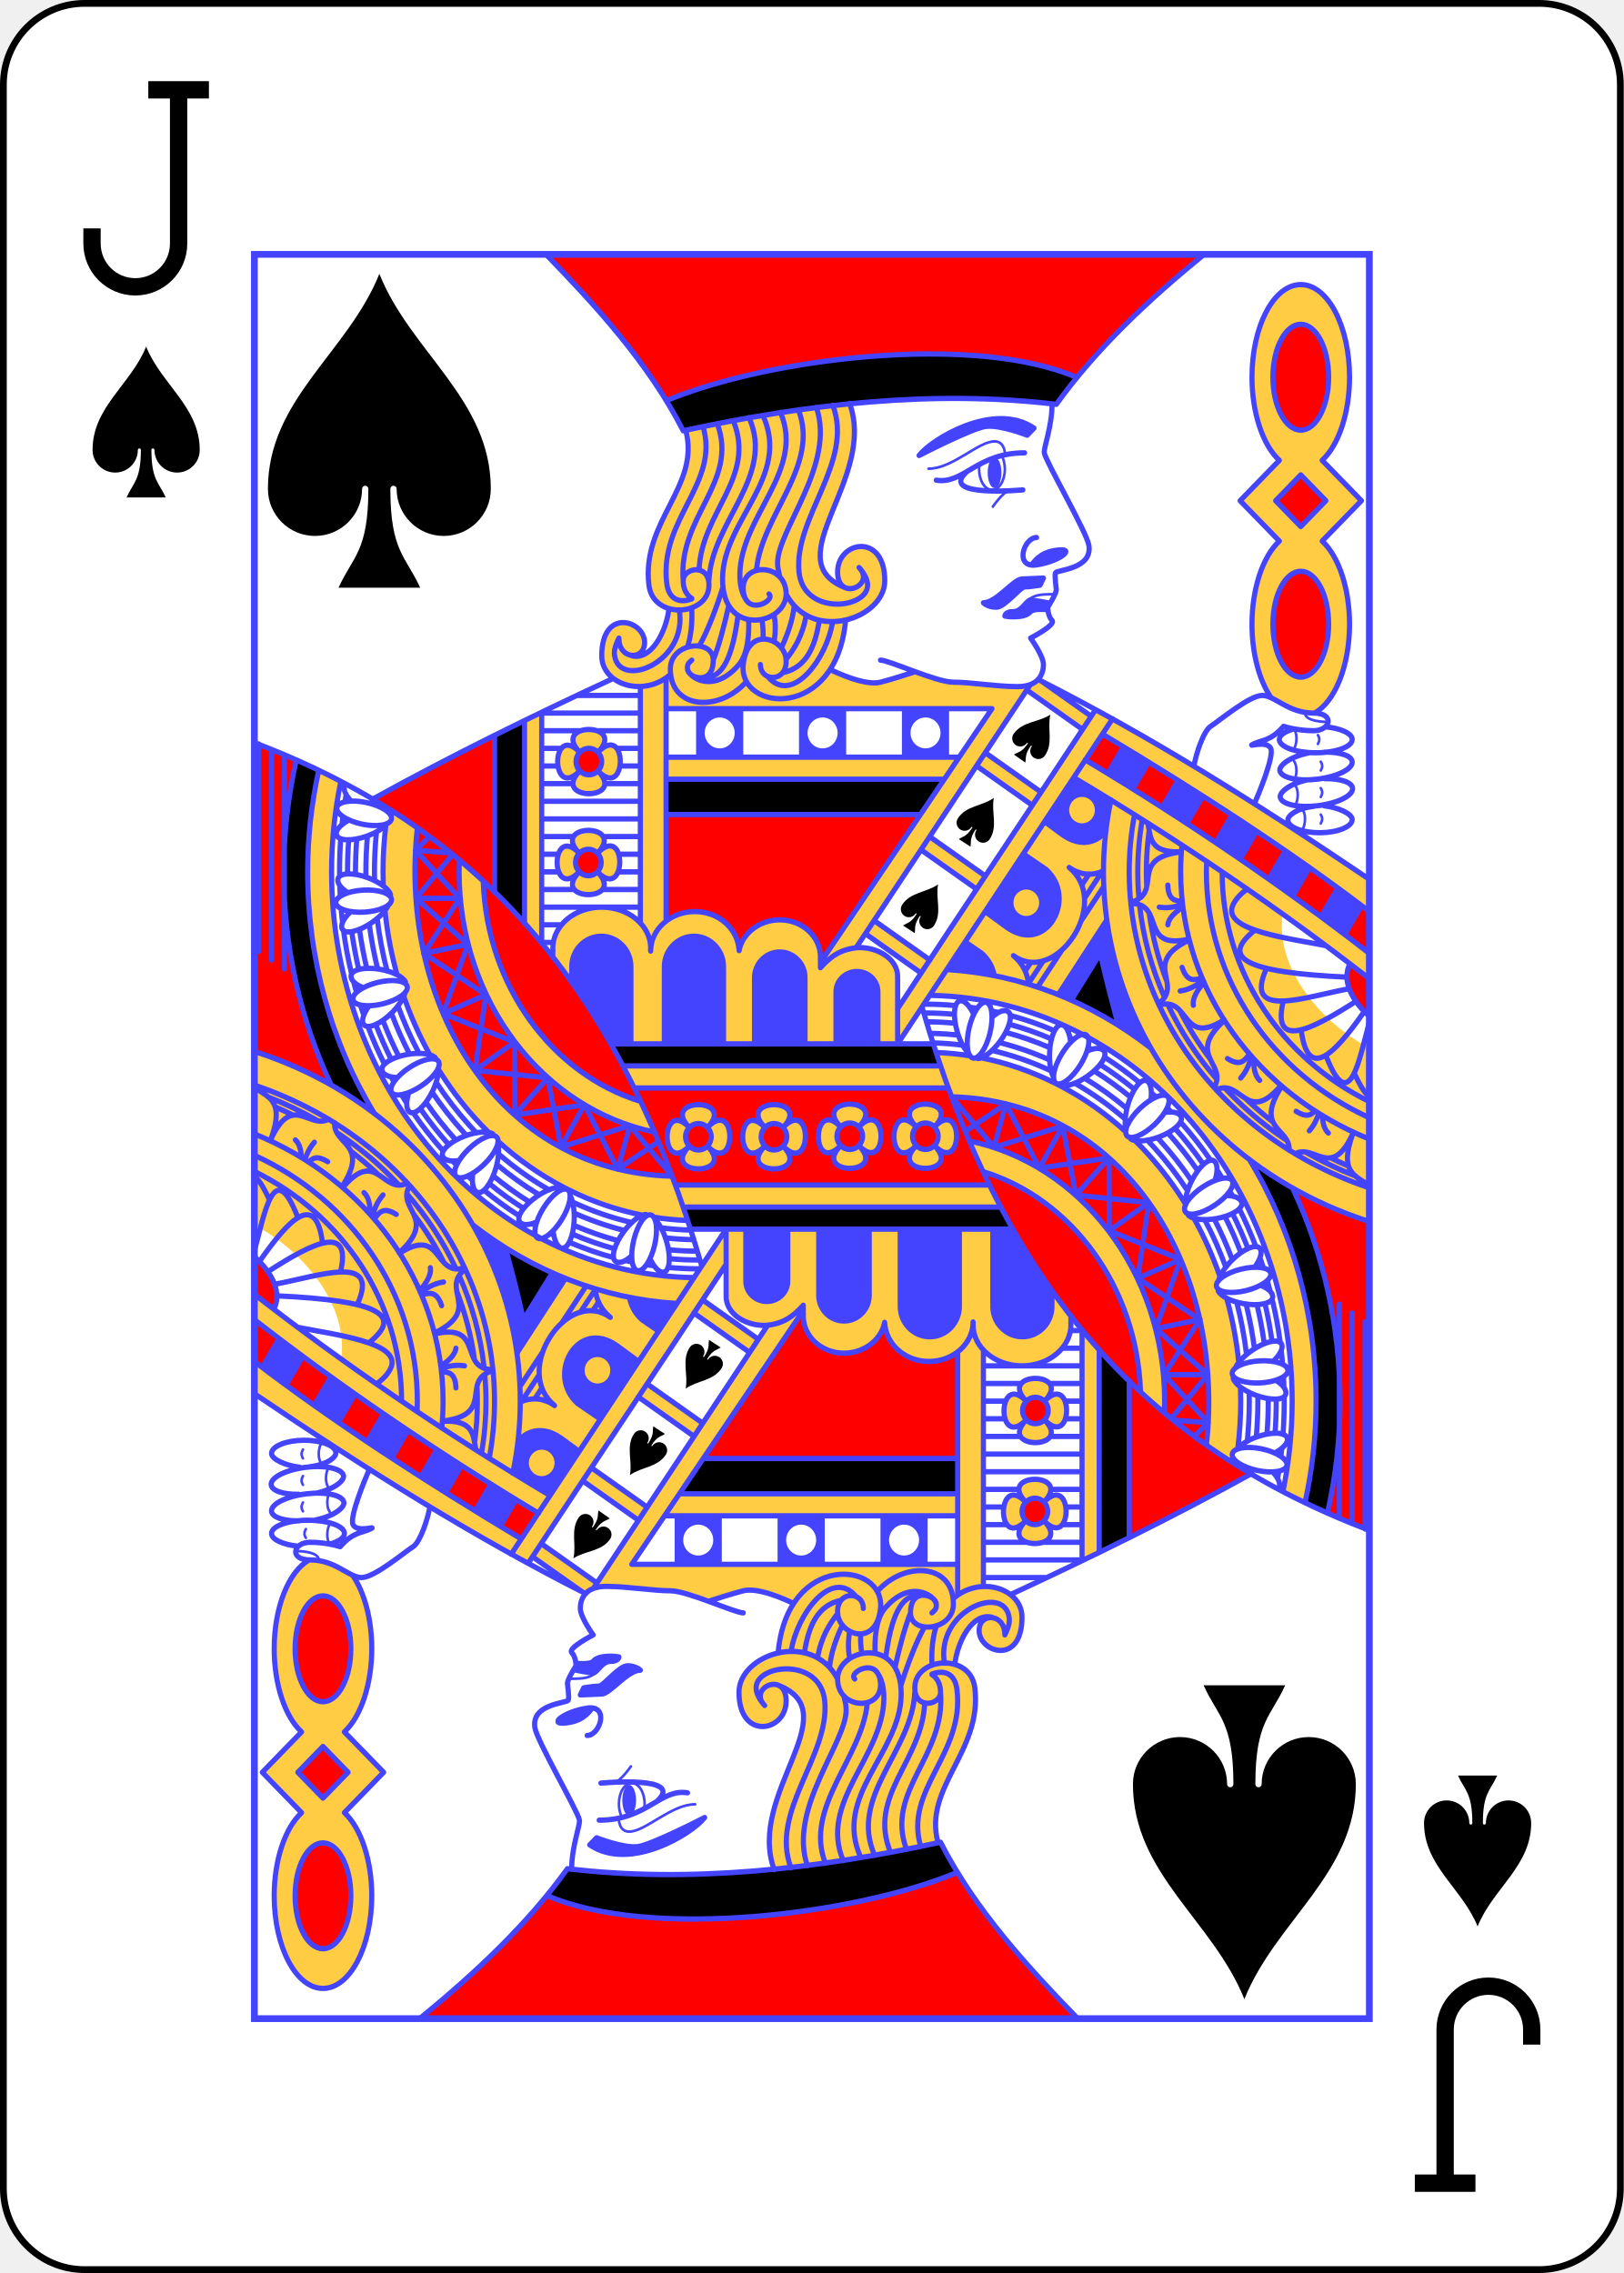
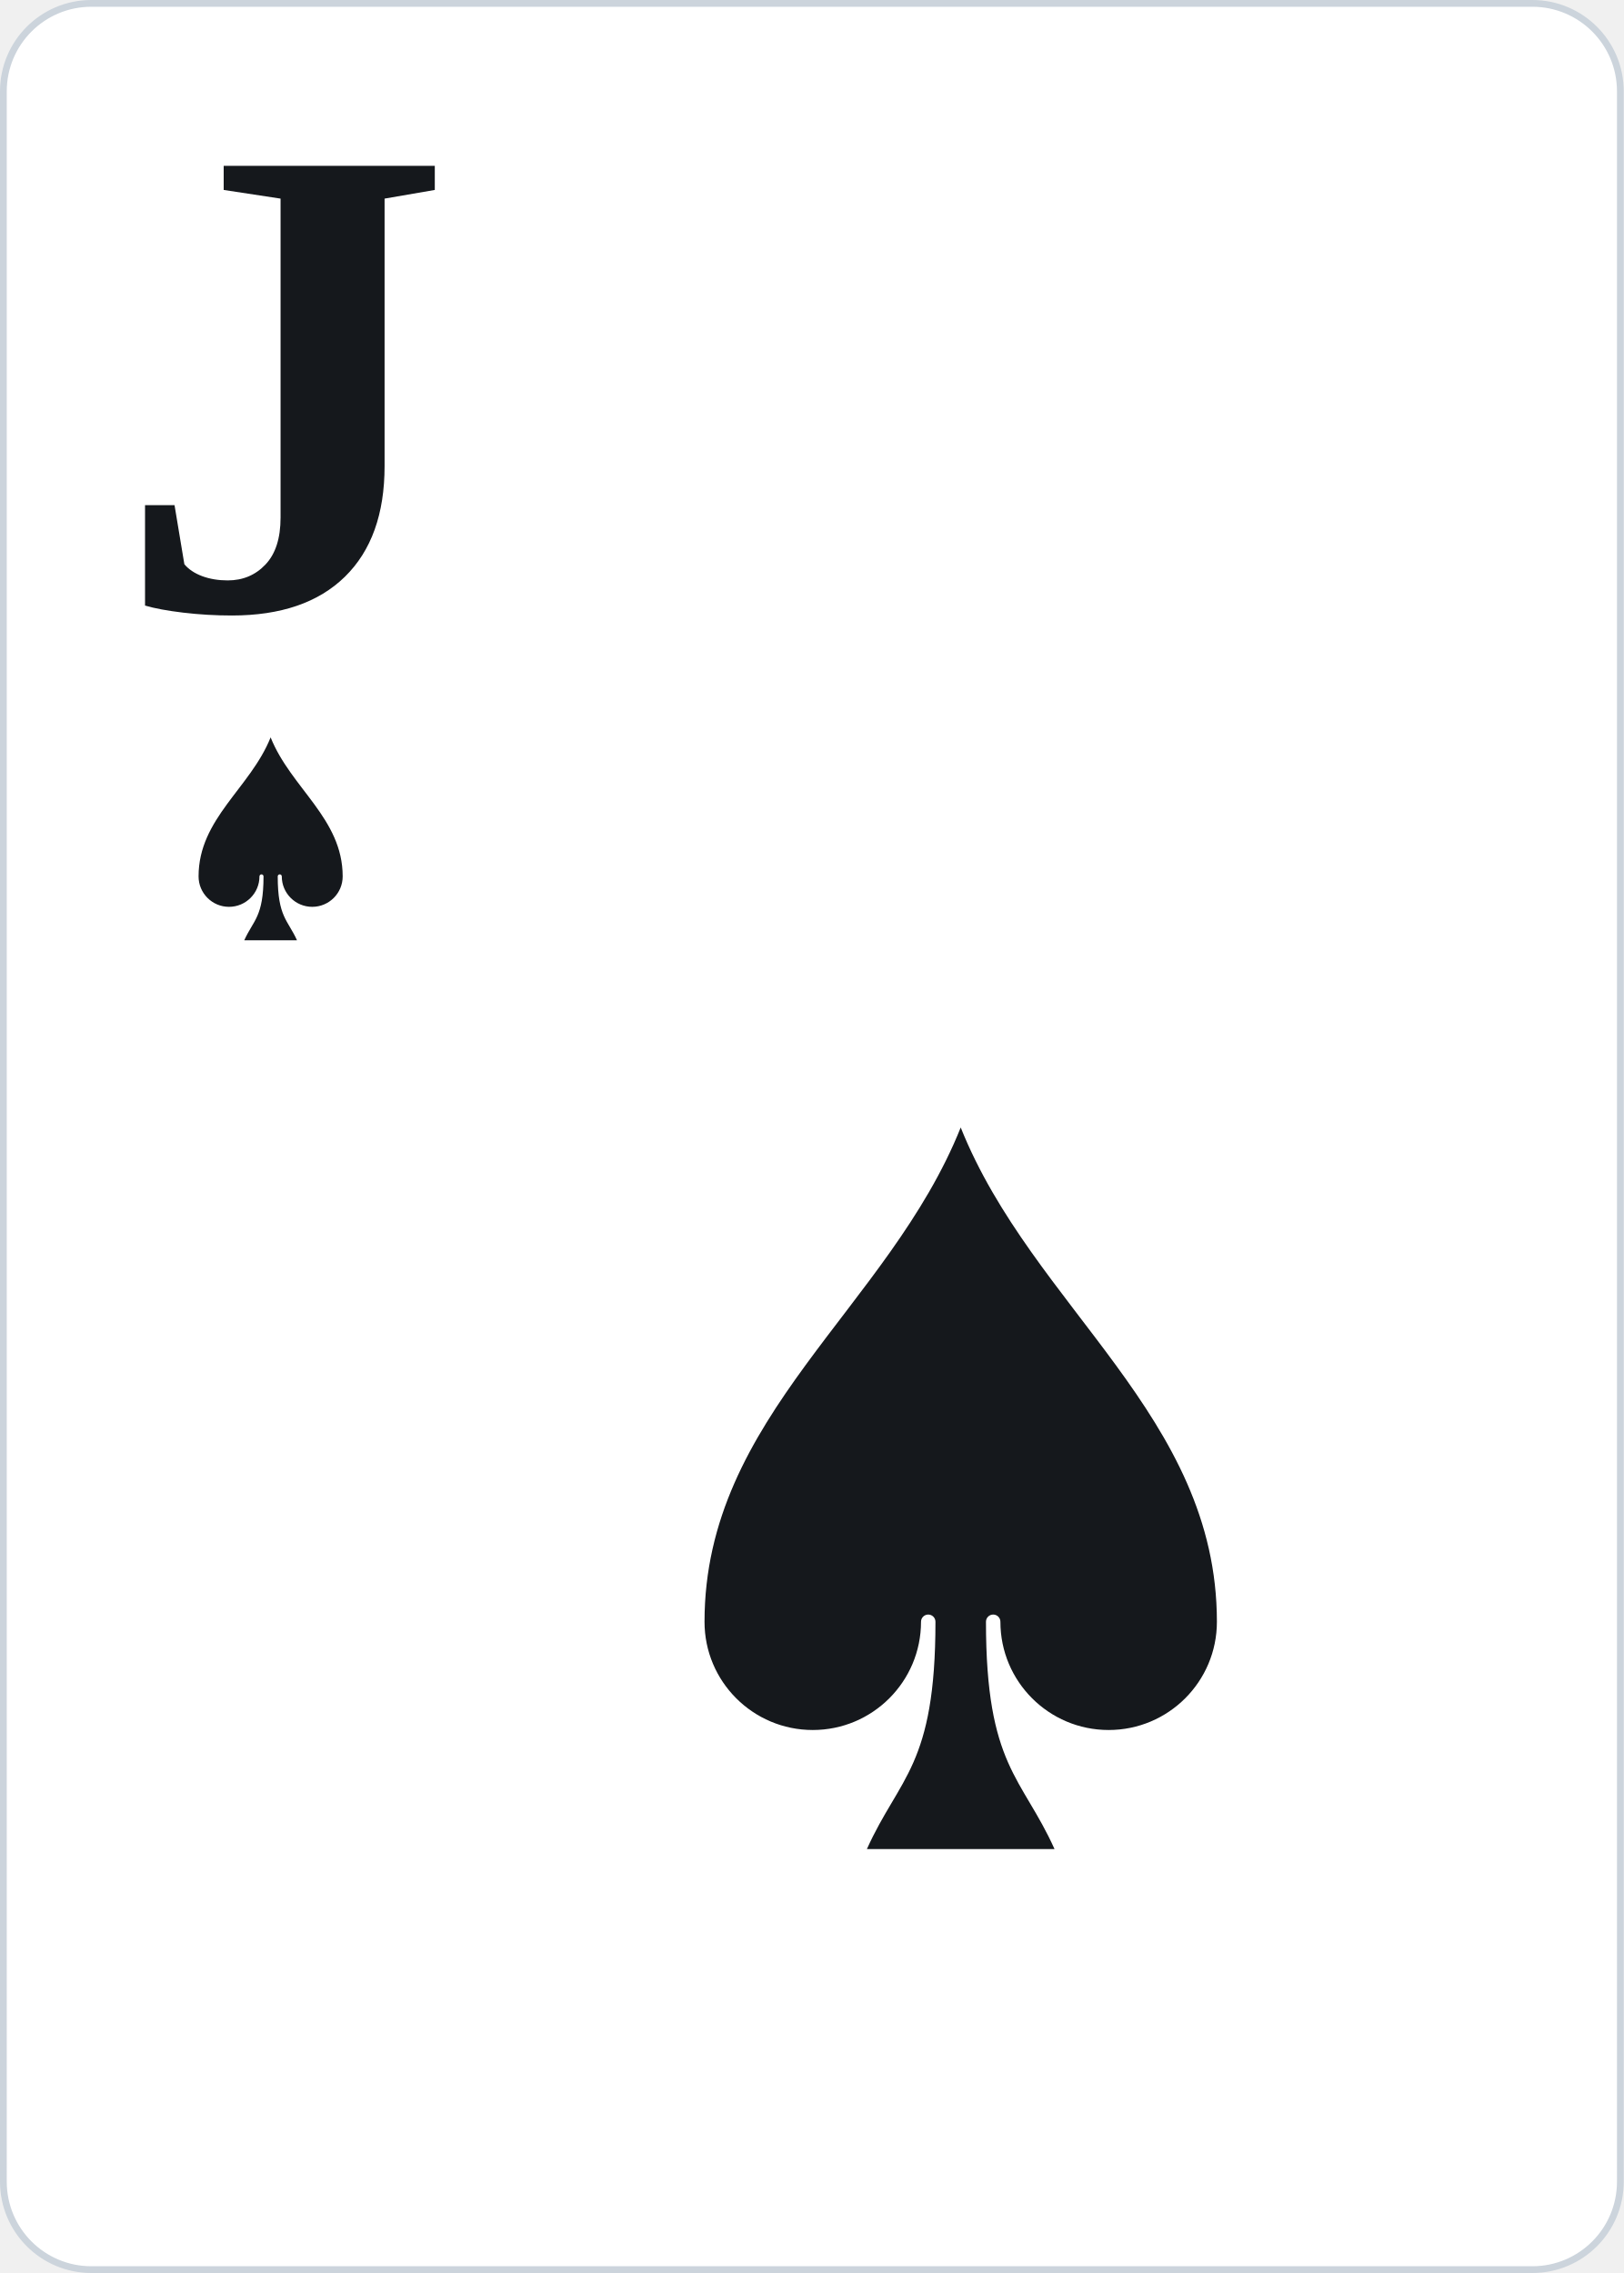
- <svg xmlns="http://www.w3.org/2000/svg" xmlns:xlink="http://www.w3.org/1999/xlink" class="card" face="JS" height="3.5in" preserveAspectRatio="none" viewBox="-120 -168 240 336" width="2.5in">
+ <svg xmlns="http://www.w3.org/2000/svg" xmlns:xlink="http://www.w3.org/1999/xlink" class="card" face="JS" width="2.5in" height="3.5in" viewBox="-120 -168 240 336">
  <defs>
-     <symbol id="VSJ" viewBox="-500 -500 1000 1000" preserveAspectRatio="xMinYMid">
-       <path d="M50 -460L250 -460M150 -460L150 250A100 100 0 0 1 -250 250L-250 220" stroke="black" stroke-width="80" stroke-linecap="square" stroke-miterlimit="1.5" fill="none" />
+     <symbol id="pS" viewBox="-600 -600 1200 1200">
+       <path d="M0 -500C100 -250 355 -100 355 185A150 150 0 0 1 55 185A10 10 0 0 0 35 185C35 385 85 400 130 500L-130 500C-85 400 -35 385 -35 185A10 10 0 0 0 -55 185A150 150 0 0 1 -355 185C-355 -100 -100 -250 0 -500Z" fill="#15181c" />
    </symbol>
-     <symbol id="SSJ" viewBox="-600 -600 1200 1200" preserveAspectRatio="xMinYMid">
-       <path d="M0 -500C100 -250 355 -100 355 185A150 150 0 0 1 55 185A10 10 0 0 0 35 185C35 385 85 400 130 500L-130 500C-85 400 -35 385 -35 185A10 10 0 0 0 -55 185A150 150 0 0 1 -355 185C-355 -100 -100 -250 0 -500Z" fill="black" />
-     </symbol>
-     <symbol id="SJ6" preserveAspectRatio="none" viewBox="0 0 1300 2000">
-       <path stroke="#44F" stroke-linecap="round" stroke-linejoin="round" stroke-width="3" fill="none" d="M1225,520c0,10 25,10 25,10M1212.083,537.977c6.055,8.81 1.089,22.643 0,22.023M1212.05,574.307c6.055,8.81 1.089,22.643 0,22.023M1213.561,601.844c6.055,8.81 1.089,22.643 0,22.023M1222.05,629.307c6.055,8.81 1.089,22.643 0,22.023M1240,545c2.817,4.39 1.469,7.218 0,10M1243.355,575.118c2.817,4.39 1.469,7.218 0,10M1243.355,605.118c2.817,4.39 1.469,7.218 0,10M1243.355,635.118c2.817,4.39 1.469,7.218 0,10M934,385c-10.823,1.061 -23.081,-1.379 -33,8M880,268c-7,1 -19,18 -19,18M871.437,228.295C873.659,232.393 875,237.701 875,243.5c0,12.979 -6.716,23.5 -15,23.5 -8.284,0 -15,-10.521 -15,-23.5 0,-1.889 0.142,-3.726 0.411,-5.485M786,243c28,0 58,-31 77,-31 11.499,0 12,13 12,13" />
-       <use xlink:href="#SSJ" height="75" width="75" transform="translate(910,546)scale(1,0.972)rotate(35)translate(-37,-37)" />
-       <use xlink:href="#SSJ" height="75" width="75" transform="translate(845,641)scale(1,0.972)rotate(33)translate(-37,-37)" />
-       <use xlink:href="#SSJ" height="75" width="75" transform="translate(780,739)scale(1,0.972)rotate(33)translate(-37,-37)" />
-     </symbol>
-     <symbol id="SJ5" preserveAspectRatio="none" viewBox="0 0 1300 2000">
-       <path stroke="#44F" stroke-linecap="round" stroke-linejoin="round" stroke-width="6" fill="none" d="M1299.894,708.358C1165.225,619.98 1044.801,546.406 913.659,481.799M778.787,854.444c90.113,301.87 247.363,490.955 521.131,591.898M791.461,895H415.846M800.082,920H430.213M808.292,945H443.35M904.795,487.642 701.696,785.807M980.713,516.294C904.098,629.536 826.244,741.942 749.869,855.346M417.193,481.266C323.045,523.757 229.466,568.379 137.214,617.952M335,520.115V780.788M450,491.883V758.209M280,545.221V723.317M315,528.53V758.21M480,480.417V755.597M480,515H860L660.087,802.68M480,570H820.894M480,595H804.058M480,635H775.611M400.607,564.393a15,15 0 0 1 0,21.213 15,15 0 0 1 -21.213,0 15,15 0 0 1 0,-21.213 15,15 0 0 1 21.213,0v0M400.607,564.393c8.32,-8.32 14.628,-9.542 18.948,-7.033 13.854,8.047 7.269,54.464 -18.948,28.246C435,620 345,620 379.393,585.607 345,620 345,530 379.393,564.393 345,530 435,530 400.607,564.393v0M400,678.787a15,15 0 0 1 0,21.213 15,15 0 0 1 -21.213,0 15,15 0 0 1 0,-21.213 15,15 0 0 1 21.213,0v0M400,678.787c8.32,-8.32 14.628,-9.542 18.948,-7.033C432.802,679.801 426.217,726.217 400,700c34.393,34.393 -55.607,34.393 -21.213,0 -34.393,34.393 -34.393,-55.607 0,-21.213 -34.393,-34.393 55.607,-34.393 21.213,0v0M335,620H450M335,640H450M406.819,660H450M335,660h36.841M424.67,680H450M335,680h19.415M424.38,700H450M335,700h19.86M406.093,720H450M335,720h37.857M422.929,560H450M335,560h22.327M426.412,580H450M335,580h18.844M408.56,600H450M335,600h36.26M376.195,500H450M332.923,520H450M399.997,540H450M335,540h44.968M335,740H450M335,760h22.617M335,780h10.861M528.291,989.697a15,15 0 0 1 0,21.213 15,15 0 0 1 -21.213,0 15,15 0 0 1 0,-21.213 15,15 0 0 1 21.213,0v0M616.422,989.697a15,15 0 0 1 0,21.213 15,15 0 0 1 -21.213,0 15,15 0 0 1 0,-21.213 15,15 0 0 1 21.213,0v0M528.291,989.697c8.32,-8.32 14.628,-9.542 18.948,-7.033 13.854,8.047 7.269,54.464 -18.948,28.246 34.393,34.393 -55.607,34.393 -21.213,0 -34.393,34.393 -34.393,-55.607 0,-21.213 -34.393,-34.393 55.607,-34.393 21.213,0v0M616.422,989.697c8.32,-8.32 14.628,-9.542 18.948,-7.033 13.854,8.047 7.269,54.464 -18.948,28.246 34.393,34.393 -55.607,34.393 -21.213,0 -34.393,34.393 -34.393,-55.607 0,-21.213 -34.393,-34.393 55.607,-34.393 21.213,0v0M750,895v-74.245h-0.15c0.083,-0.726 0.133,-1.455 0.15,-2.184 10e-6,-18.09 -20.147,-32.755 -45,-32.755 -20.619,1.313 -32.663,9.571 -45,22.886v-9.311h-0.158c0.088,-0.936 0.141,-1.873 0.158,-2.812 10e-6,-23.296 -21.266,-42.18 -47.5,-42.18 -24,0 -43.842,15.805 -47.304,34.866C563.625,763.967 541.106,745 513.518,745c-28.433,0 -51.482,20.147 -51.482,44.8 -0.332,-0.77 -0.017,-2.522 10e-6,-3.3 0,-25.681 -25.536,-46.5 -57.036,-46.5 -31.5,0 -57.036,20.819 -57.036,46.5 10e-4,1.034 0.047,2.068 0.134,3.1h-0.134v7.609M1000.631,526.423 750,895M918.036,483.962l57.683,39.657M777.372,675.068l64.654,44.449M787.613,660.234l64.782,44.537M842.112,579.889l64.429,44.295M852.361,565.061l63.992,43.994M900.595,493.846l64.502,44.345M713.049,770.533l64.079,44.054M722.965,755.476l64.741,44.509M956.062,593.505C1081.708,666.317 1197.894,743.75 1300.074,821.255M968.653,572.916C1089.37,643.264 1201.217,717.818 1300.123,792.508M988.787,543.79C1101.61,609.526 1206.519,675.497 1300.151,745.067M1299.919,1002.903C1170.517,952.17 1080,835.642 1080,700c0,-10.247 0.517,-20.385 1.527,-30.393M1299.958,1096.424C1234.01,1076.035 1173.392,1041.819 1123.266,995.743 1037.937,917.307 990,810.925 990,700c0,-27.631 2.975,-54.981 8.761,-81.686M1299.927,978.692C1187.557,928.803 1110,822.758 1110,700c0,-4.011 0.083,-8.004 0.247,-11.977M1299.933,960.371C1198.031,911.709 1128.365,813.379 1128.365,700M1299.956,1058.208c-57.894,-18.849 -111.089,-48.937 -155.476,-88.738C1064.777,898.002 1020,801.071 1020,700c0,-21.892 2.101,-43.59 6.202,-64.877M1031.361,730.283C1030.457,720.246 1030,710.144 1030,700c0,-19.933 1.765,-39.703 5.216,-59.138M1061.176,842.266c-15.198,-33.322 -25.059,-68.626 -29.097,-104.85M1122.219,935.148c-23.371,-26.07 -42.628,-54.722 -57.391,-85.124M1203.904,1004.513c-18.526,-11.92 -36.048,-25.27 -52.353,-39.969 -7.034,-6.341 -13.79,-12.887 -20.26,-19.621M1283.947,1044.8c-20.096,-7.628 -39.527,-16.685 -58.102,-27.098M1040.409,716.5C1040.137,711.015 1040,705.514 1040,700c0,-15.856 1.109,-31.476 3.26,-46.802M1063.957,824.404c-9.888,-24.89 -16.822,-50.778 -20.601,-77.229M1114.189,911.813c-13.523,-17.358 -25.32,-35.699 -35.287,-54.801M1187.632,983.489c-10.046,-7.496 -19.73,-15.459 -29.01,-23.871 -0.98,-0.888 -1.954,-1.781 -2.923,-2.677M1275.805,1033.581c-7.049,-2.938 -14.006,-6.061 -20.863,-9.364M972.1,887.733c41.326,22.005 79.451,51.257 112.671,86.998C1164.954,1060.998 1210,1178 1210,1300c0,34.756 -3.656,69.106 -10.739,102.455M965.622,884.356c2.168,1.106 4.327,2.231 6.478,3.377M787.754,840.035c62.115,0.829 122.721,16.189 177.868,44.321M1194.488,1379.277c-0.461,2.807 -0.948,5.61 -1.463,8.411M1197.978,1353.331c-0.33,3.124 -0.691,6.241 -1.084,9.354M1200.679,1294.954c0.017,1.681 0.026,3.363 0.026,5.046v0c0,12.671 -0.431,25.198 -1.33,37.618M1199.912,1272.291c0.232,4.053 0.414,8.114 0.544,12.183M1197.272,1242.445c0.629,5.247 1.172,10.511 1.629,15.791M1186.631,1184.241c4.015,16.224 7.193,32.719 9.505,49.411M1180.949,1163.33c1.173,3.958 2.295,7.934 3.366,11.928M1172.418,1137.322c1.415,3.926 2.779,7.874 4.091,11.843M1148.308,1081.92c7.178,13.941 13.658,28.272 19.415,42.93M1137.316,1061.82c1.117,1.926 2.22,3.861 3.309,5.804M1122.256,1037.626c2.173,3.257 4.304,6.544 6.392,9.858M1079.789,983.522c12.64,13.746 24.375,28.278 35.163,43.488M1064.247,967.468c1.575,1.545 3.14,3.104 4.695,4.677M1045.786,950.389c1.851,1.614 3.689,3.245 5.516,4.895M991.011,909.938c14.272,8.833 28.084,18.588 41.358,29.23M971.994,898.863c1.44,0.788 2.876,1.584 4.308,2.39M950.828,888.077c1.406,0.665 2.809,1.339 4.208,2.021M881.182,862.717c17.617,4.605 34.914,10.432 51.783,17.432M859.387,857.678c2.775,0.559 5.543,1.148 8.305,1.766M833.924,853.42c2.961,0.395 5.915,0.824 8.863,1.286M782.442,850c11.823,0 23.593,0.539 35.284,1.603M1191.405,1297.621c0,0.793 0.01,1.586 0.01,2.379 0,12.207 -0.471,24.363 -1.404,36.437M1189.123,1253.509c0.06,0.605 0.118,1.21 0.176,1.815M1178.246,1189.256c3.423,14.159 6.195,28.526 8.297,43.048M1140.399,1087.197c6.654,12.956 12.691,26.256 18.091,39.847M1073.211,990.587c11.953,13.002 23.078,26.723 33.339,41.067M985.989,918.367c13.859,8.556 27.277,18 40.176,28.3M879.933,872.683c16.858,4.452 33.413,10.049 49.567,16.747M780.458,860.005c0.661,-0.003 1.323,-0.005 1.984,-0.005 11.359,0 22.67,0.508 33.905,1.514M1182.106,1297.026c0.01,0.991 0.01,1.982 0.01,2.974 0,12.546 -0.51,25.035 -1.516,37.435M1168.944,1190.512c3.569,14.583 6.431,29.392 8.564,44.37M1131.533,1090.617c6.911,13.338 13.151,27.052 18.698,41.082M1065.023,995.911c0.01,0.011 0.021,0.022 0.031,0.034 12.593,13.549 24.26,27.909 34.955,42.966M978.964,925.571c14.759,8.966 29.015,18.958 42.671,29.934M875.917,881.924c17.62,4.56 34.906,10.399 51.741,17.463M785.303,870.011c10.727,0.083 21.407,0.629 32.018,1.628M1169.961,1294.048c0.026,1.982 0.039,3.966 0.039,5.952 0,13.691 -0.626,27.312 -1.861,40.82M1156.227,1189.827c4.245,16.666 7.534,33.648 9.832,50.85M1119.023,1093.288c7.972,15.025 15.059,30.557 21.226,46.5M1052.663,1001.103c1.283,1.342 2.557,2.695 3.824,4.058 13.185,14.186 25.323,29.289 36.358,45.169M967.721,933.769c17.312,10.137 33.938,21.714 49.717,34.659M868.252,893.382c20.165,4.926 39.898,11.573 59.014,19.859M788.572,883.087c10.837,0.184 21.623,0.856 32.331,2.005M1159.884,1289.909c0.078,3.359 0.116,6.723 0.116,10.091 0,15.302 -0.802,30.514 -2.382,45.572M1145.239,1187.524c5.223,19.497 9.098,39.453 11.564,59.71M1107.876,1094.049c9.511,17.397 17.793,35.514 24.786,54.194M1041.011,1004.002c2.839,2.871 5.641,5.793 8.405,8.767 14.192,15.269 27.138,31.628 38.766,48.895M956.329,939.438c20.77,11.594 40.578,25.286 59.139,40.951M859.845,902.42c23.806,5.365 47.027,13.183 69.345,23.312M791.056,893.9c11.691,0.287 23.317,1.156 34.844,2.593M1149.698,1283.962c0.201,5.333 0.302,10.68 0.302,16.038 0,17.96 -1.136,35.793 -3.364,53.39M1133.612,1183.235c6.82,23.741 11.575,48.223 14.145,73.135M1095.286,1092.413c12.134,21.168 22.367,43.49 30.581,66.659M1085.519,1076.269c0.149,0.234 0.298,0.468 0.447,0.703M1026.639,1004.442c5.365,5.131 10.603,10.444 15.706,15.934 16.069,17.288 30.497,36.013 43.175,55.892M939.713,942.581c27.181,13.844 52.823,31.295 76.285,52.069M934.148,939.807c1.862,0.908 3.717,1.832 5.565,2.773M847.331,910.762c30.025,5.794 59.182,15.573 86.816,29.045M794.794,904.776c13.384,0.484 26.676,1.752 39.822,3.779M812.941,955C1015,960 1132.608,1148.099 1110,1350M833.166,1004.952c129.782,25.661 228.118,148 228.118,295.048 0,4.295 -0.084,8.568 -0.25,12.819M850.279,1039.98c102.383,30.854 178.311,129.821 182.901,248.611M1160.086,1026.095c50.343,80.345 77.799,175.602 77.799,273.905 0,39.253 -4.42,77.474 -12.884,115M807.783,810.758c85.668,5.133 167.901,36.182 237.421,89.013M1210.464,1058.46c35.998,73.843 55.305,156.621 55.305,241.54 0,43.186 -4.993,85.818 -14.636,127.002M1185,1155c1.593,6.717 -11.273,15.521 -28.738,19.663 -17.465,4.142 -32.914,2.055 -34.507,-4.663 -1.593,-6.717 11.273,-15.521 28.738,-19.663 17.465,-4.142 32.914,-2.055 34.507,4.663v0M1124.098,1163.634c1.599,-6.554 7.381,-15.459 15.902,-23.634 12.952,-12.426 27.327,-18.462 32.106,-13.48 3.594,3.746 1.319,12.074 -5.825,21.547M1173.453,1168.806c9.837,3.822 14.627,9.135 13.808,13.872 -1.175,6.803 -16.466,9.84 -34.154,6.784 -14.641,-2.53 -26.335,-8.441 -29.261,-14.261M1205,1265c0.388,6.893 -13.825,13.298 -31.746,14.307 -17.921,1.009 -32.763,-3.761 -33.151,-10.654 -0.388,-6.893 13.825,-13.298 31.746,-14.307 17.921,-1.009 32.763,3.761 33.151,10.654v0M1143.528,1262.798c2.725,-6.171 9.983,-13.921 19.808,-20.472 14.934,-9.957 30.145,-13.373 33.975,-7.629 2.88,4.319 -0.823,12.118 -9.521,20.188M1191.207,1276.562c9.012,5.491 12.794,11.563 11.156,16.082 -2.353,6.49 -17.939,6.794 -34.814,0.677 -13.969,-5.063 -24.442,-12.938 -26.3,-19.181M1203.843,1372.92c-1.396,6.761 -16.777,9.3 -34.356,5.671 -17.578,-3.629 -30.697,-12.052 -29.301,-18.813 1.396,-6.761 16.777,-9.3 34.356,-5.671 17.578,3.629 30.697,12.052 29.302,18.813v0M1145,1355c4.219,-5.264 13.224,-10.89 24.402,-14.696 16.991,-5.786 32.569,-5.179 34.795,1.356 1.673,4.914 -3.908,11.5 -14.387,17.064M1141.024,1369.95c-0.709,-1.658 -1.101,-3.201 -1.141,-4.574M1187.542,1380.551c7.299,7.622 9.394,14.462 6.65,18.409M1140,1050c3.732,5.808 -5.484,18.382 -20.585,28.085 -15.101,9.703 -30.367,12.861 -34.099,7.053 -3.732,-5.808 5.484,-18.382 20.585,-28.085 15.101,-9.703 30.367,-12.861 34.099,-7.053v0M1085.414,1078.355c-0.667,-6.713 1.833,-17.033 7.158,-27.572 8.095,-16.02 19.652,-26.484 25.813,-23.37 4.633,2.341 5.252,10.952 1.655,22.259M1133.689,1066.855c10.548,0.341 16.829,3.764 17.629,8.504 1.149,6.807 -12.268,14.747 -29.967,17.734 -14.651,2.472 -27.644,0.776 -32.336,-3.743M1065,955c4.699,5.058 -2.153,19.062 -15.303,31.278 -13.15,12.216 -27.62,18.02 -32.319,12.962 -4.699,-5.058 2.153,-19.061 15.303,-31.278C1045.832,955.746 1060.301,949.942 1065,955v0M1016.277,992.547c-1.842,-6.49 -1.203,-17.089 2.178,-28.403 5.139,-17.198 14.667,-29.537 21.282,-27.56 4.974,1.486 7.103,9.853 5.559,21.617M1061.764,972.705c10.442,-1.526 17.229,0.734 18.853,5.258 2.332,6.498 -9.472,16.681 -26.366,22.746 -13.984,5.02 -27.072,5.644 -32.489,2.024M970,885c5.801,3.743 2.615,19.004 -7.117,34.086 -9.731,15.082 -22.323,24.275 -28.124,20.532 -5.801,-3.743 -2.615,-19.004 7.117,-34.086C951.608,890.45 964.199,881.257 970,885v0M932.042,933.403c-3.386,-5.836 -5.38,-16.264 -4.894,-28.063 0.739,-17.934 6.93,-32.242 13.828,-31.958 5.187,0.214 9.313,7.797 10.718,19.578M971.23,902.956c9.743,-4.055 16.878,-3.538 19.568,0.446 3.863,5.722 -5.065,18.502 -19.942,28.545 -12.314,8.314 -24.844,12.146 -30.986,9.974M853.373,847.961c6.702,1.657 8.642,17.126 4.335,34.55 -4.308,17.425 -13.233,30.207 -19.935,28.55 -6.702,-1.657 -8.642,-17.125 -4.335,-34.55 4.308,-17.425 13.233,-30.207 19.935,-28.55v0M833.185,906.065c-5.097,-4.42 -10.369,-13.637 -13.739,-24.954 -5.123,-17.203 -3.913,-32.745 2.704,-34.716 4.975,-1.482 11.34,4.351 16.494,15.038M860.366,864.545c7.899,-6.998 14.815,-8.826 18.653,-5.931 5.511,4.158 1.216,19.144 -9.595,33.473 -8.948,11.861 -19.555,19.554 -26.07,19.493M862.198,1012.306l14.13,-49.456M915.218,1035.868l27.277,-47.734M957.865,1066.42l38.569,-42.075M996.666,1106.924l46.158,-31.956M1030.045,1160.695l49.922,-21.395M1051.039,1217.792l51.747,-10.349M1060.66,1270h51.088M829.096,994.024l47.183,-31 38.939,72.845 81.216,-11.523 0.232,82.579 83.302,32.376 -28.928,78.493 60.631,52.208 -42.681,49.562M812.941,955l49.257,57.306 80.297,-24.172 15.37,78.286 84.959,8.548 -12.778,85.727 72.358,46.824 -41.744,62.481 51.462,54.437 -16.398,15.709M1072.315,1321.594l40.061,2.861M1265,1432.805V1190M1280,1438.834V1200M1295,1444.992V1210M1054.77,851.074c36.785,-10.586 25.203,47.882 76.035,16.617M1089.978,777.255c-56.952,26.845 -5.251,49.721 -35.892,72.302M1121.39,947.2c29.345,-13.893 35.536,40.248 74.977,-4.423M1131.139,868.277c-45.772,40.184 4.027,48.741 -12.084,76.043M1213.312,1019.627c22.994,-12.037 42.632,30.836 67.862,-23.852M1197.826,943.152c-32.861,48.928 10.495,47.177 8.641,72.541M1281.169,995.775c-18.662,48.534 6.531,48.678 18.994,60.839M1021.909,735.665c40.802,0.465 9.283,53.476 67.827,40.606M1080.1,677.479c-62.251,7.22 -19.164,46.432 -58.298,57.084M1041.838,645.573c3.424,15.26 1.5,33.099 38.262,31.711M1082.325,737.133C1073.962,739.507 1065.482,741.659 1055,740M1065,715c0.585,17.408 8.793,17.8 16.88,18.462M1082.386,740.009C1074.78,745.039 1066.191,751.531 1065,760M1106.529,823.177c-7.902,5.113 -15.732,10.298 -27.114,11.892M1081.683,808.239c6.126,17.898 14.995,13.974 23.58,12.304M1106.724,825.748c-6.074,7.244 -13.325,16.539 -11.906,25.531M1162.557,909.347c-2.597,8.29 -5.446,16.557 -12.574,24.409M1134.555,911.688c15.791,9.606 20.261,1.53 25.614,-5.167M1165.023,912.879c0.153,8.638 1.209,18.249 7.169,23.476M1241.004,973.909c-2.294,6.665 -5.26,13.264 -11.007,19.595M1214.569,971.437c12.148,7.39 17.596,4.315 21.9,-0.546M1245.16,976.202c0.409,7.603 1.899,15.387 7.046,19.901M1277.181,804.537c-11.672,22.62 9.234,47.843 22.858,59.259M1249.582,783.703C1204.952,775.149 1132.301,766.754 1140,740c2.978,-8.935 11.278,-16.095 17.504,-20.425M1166.404,766.2c-40.416,31.35 -11.981,47.824 107.397,53.163M1180.141,809.381c-27.583,58.676 44.248,32.392 96.167,23.126M1199.6,846.597c-13.217,54.272 30.455,34.159 84.751,0.154M1220.518,879.3c7.836,58.415 38.304,28.026 73.489,-20.866M1249.26,907.91c27.89,70.964 38.938,3.9 50.733,-37.555M1282.316,928.091c8.165,16.942 13.815,24.745 17.709,26.21M893.776,799.902l-1.473,2.175M961.181,700.399l-2.546,3.759M905.39,802.52l-6.753,9.969M973.201,702.418l-8.423,12.433M920.04,800.656 902.528,826.506M989.603,697.967l-21.526,31.776M941.819,788.267l-28.606,42.228M990.379,716.583l-26.448,39.043M950,695c47.071,37.657 -7.779,124.057 -56.084,104.85C890.91,798.655 887.929,797.051 885,795M989.667,699.224C976.948,704.41 962.969,704.079 950,695M885,795c10.822,8.658 16.257,19.893 17.622,31.828M1220.029,359.26c17.949,0 32.5,26.863 32.5,60 0,33.137 -14.551,60 -32.5,60 -17.949,0 -32.5,-26.863 -32.5,-60 0,-33.137 14.551,-60 32.5,-60v0M1220.029,249.971l29.289,29.289 -29.289,29.289 -29.289,-29.289 29.289,-29.289v0M1220.029,79.26c17.949,0 32.5,26.863 32.5,60 0,33.137 -14.551,60 -32.5,60 -17.949,0 -32.5,-26.863 -32.5,-60 0,-33.137 14.551,-60 32.5,-60v0M1236.156,519.979c23.557,-12.835 40.749,-53.071 40.749,-100.719C1276.888,379.172 1264.509,342.6 1245,325l45.74,-45.74 -45.775,-45.775c19.517,-17.576 31.909,-54.135 31.939,-94.225 0,-57.99 -25.464,-105 -56.875,-105 -31.411,0 -56.875,47.01 -56.875,105 0.016,40.087 12.395,76.66 31.904,94.26l-45.74,45.74 45.775,45.775c-19.517,17.576 -31.909,54.135 -31.939,94.225 0,33.822 8.662,63.909 22.114,83.113M1095.516,579.924C1097.735,566.509 1106.717,540.069 1115,535c9.531,-5.832 45,-35 60,-35 15,0 30,20 60,20 25,0 20,20 0,20 -20,0 -35,-5 -35,-5 -15.017,16.853 -25.13,15.341 -35,20 -10.111,4.772 15,-5 20,5 4.415,8.829 -14.557,52.737 -19.06,62.898M1249.293,535.585c17.735,1.804 30.707,7.575 30.707,14.415 0,8.284 -19.028,15 -42.5,15 -23.472,0 -42.5,-6.716 -42.5,-15 0,-4.921 6.713,-9.288 17.083,-12.023M1247.81,564.299c17.824,-0.296 31.385,3.908 32.19,10.701 0.975,8.227 -17.13,17.135 -40.439,19.898 -23.309,2.763 -42.995,-1.667 -43.97,-9.894C1195.012,580.118 1205,570 1230,565M1248.249,594.401c17.824,-0.296 31.385,3.908 32.19,10.701 0.975,8.227 -17.13,17.135 -40.439,19.898 -23.309,2.763 -42.995,-1.667 -43.97,-9.894 -0.558,-4.71 8.702,-14.28 31.76,-19.443M1247.312,625.098c15.641,1.669 32.737,8.906 32.688,15.611 -0.059,8.121 -16.901,14.811 -37.619,14.943 -20.718,0.132 -37.465,-6.345 -37.407,-14.466 0.034,-4.649 9.204,-12.955 29.968,-15.453M930.064,169.335C930.113,195.111 920.041,219.248 921,225c1.644,9.864 49.733,90.172 52,105 4.139,27.071 -37.097,27.445 -39,31 -1.335,2.494 1,19 1,19 0,5 -10,20 -10,20 0,0 0,10 5,15 5,5 -25,20 -25,20 0,0 15,20 15,30 0,10 -5,25 -30,25 -25,0 -55,-5 -75,-5 -20,0 -75,-25 -85,-25M671.582,470.766C679.191,474.385 712.368,489.408 730,485c12.85,-3.212 29.827,-8.489 40.324,-11.851M925,395c0,0 -15,-3 -20,-3 -5,0 -10,13 -20,13 -10,0 -10,5 -10,5 -0.619,0.316 22.903,3.625 30,-5 3.177,-3.861 20.184,-2.235 20.184,-2.235M850,395c15,0 35.006,-26.643 45,-27l25,-1 -4,8c0,0 -13,2 -18,2 -5,0 -23,23 -33,23 -10,0 -15,-5 -15,-5v0M912,321c-15.119,0.102 -26.392,34.914 0,31 26.021,-3.859 44.26,-17.774 28,-17 -21,1 -29,11 -33,16M909,197l-8,8c0,0 -31,-12 -48,-10 -16.167,1.902 -78,33 -78,33 14,-18 87,-62 134,-31v0M795,256c32,5 47,-31 103,-31M830,247c-32,29 66,20 66,20M502.917,199.438C520.498,262.589 450.951,302.611 460,375c5,40 70,35 70,0 0,-25 -30,-20 -30,-5 0,15 10,20 10,20M523.082,195.232c19.867,64.441 -51.42,104.549 -42.266,177.782 2.366,18.925 15.741,22.625 29.178,17.564M539.669,191.843C564.97,258.151 493.65,297.295 500,370M558.388,188.675c26.985,64.09 -37.166,103.385 -39.893,168.971M576.709,184.96C607.464,251.85 532.78,303.149 530,370M592.928,182.604c32.856,69.93 -46.198,118.309 -47.052,184.481C545,435 620,420 620,385c0,-35 -51.825,-36.649 -50,-5 1.825,31.649 38.517,12.693 30,5M613.388,179.059c28.949,66.232 -46.492,117.819 -47.341,183.619 -0.201,15.589 3.85,25.987 10.211,32.334M634.233,176.11c25.537,63.44 -43.112,119.56 -48.86,181.856M620.046,385.17C650.461,441.037 735,412.87 735,370c0,-55.227 -55,-45 -55,-10 0,34.65 45,15 25,-5M655.221,173.363C678.041,237.945 610,312.171 610,350c0,5.093 1.283,9.801 2.3,14.215M674.344,170.944C699.588,234.957 628.809,298.092 635,360c5,50 80,42.131 80,15 0,-10 -10,-20 -10,-20M693.923,168.863c32.244,85.257 -86.126,177.231 -5.655,208.706M485.427,475.875C454.342,503.044 405,487.859 405,455c0,-55.227 50.046,-40 50,-15 -0.038,20.557 -30,20 -30,-5M509.928,400.59c0.924,17.774 -1.03,32.522 -4.979,44.565M495.39,402.926C505.676,462.548 425.847,493.313 420,455c-0.754,-4.943 0,-10 5,-20M483.387,401.629C480.063,428.243 462.639,460.556 440,455M573.47,484.539C542.263,518.868 485,516.458 485,470c0,-30.414 50,-35 50,-10 0,30 -30,20 -30,10M591.762,413.769c1.294,7.935 1.676,15.399 1.285,22.382M576.238,414.24C576.98,427.674 575.975,452.369 565,465c-29.332,33.759 -58.511,14.889 -60,5 -0.76,-5.044 1.667,-7.214 5,-10M563.844,409.463c-5.943,44.407 -17.429,71.915 -38.678,69.66M552.997,398.634C547.657,421.343 541.957,442.819 535,460M546.472,376.7c-7.368,23.266 -17.816,49.939 -27.696,67.154M689.387,414.392C678.846,529.449 564.058,518.475 570,465c5,-45 48.843,-29.973 50,-5 1.184,25.561 -30,25 -30,5M674.251,416.258c-6.682,41.859 -47.137,95.079 -75.457,62.598M658.635,415.106c-4.815,30.364 -15.689,53.831 -42.588,59.055M643.37,408.981c-4.079,23.445 -14.001,38.516 -23.646,50.383M629.445,398.092c-1.905,17.578 -8.152,33.697 -15.081,48.143M605.85,408.45c2.149,9.989 1.73,20.299 0.14,30.755M339.389,-0.607C395.396,55.572 459.428,122.369 500,200 643.731,169.586 791.688,153.319 935,170 981.784,106.814 1042.047,51.847 1107.359,-0.041M480.441,165.793C600.092,117.281 839.098,89.168 958.804,139.507" />
-     </symbol>
-     <symbol id="SJ4" preserveAspectRatio="none" viewBox="0 0 1300 2000">
-       <path fill="black" d="M280,545l35,-16.519V758.034l-34.825,-34.919zM430.213,920 415,895h376.461l8.588,25zM480,595h324.058l-28.447,40H480ZM1224.878,1415.024c8.586,-37.55 13.006,-75.771 13.006,-115.024 0,-98.303 -27.456,-193.56 -77.682,-273.819 16.515,12.177 33.745,23.163 50.965,32.635 35.295,73.487 54.602,156.264 54.602,241.184 0,43.186 -4.993,85.818 -15.428,126.604 -9.175,-4.024 -17.438,-7.743 -25.462,-11.58zM955.311,846.655 985,800c5.534,23.766 11.843,47.199 18.271,70.58M480.485,166.004C487.466,177.24 493.99,188.501 500,200 643.731,169.586 791.688,153.319 935,170 942.479,159.899 950.302,150.009 958.62,139.907 839.098,89.168 600.092,117.281 480.485,166.004Z" />
-     </symbol>
-     <symbol id="SJ3" preserveAspectRatio="none" viewBox="0 0 1300 2000">
-       <path fill="#44F" d="M515,515v55h55v-55zm27.5,10A17.5,17.5 0 0 1 560,542.5 17.5,17.5 0 0 1 542.5,560 17.5,17.5 0 0 1 525,542.5 17.5,17.5 0 0 1 542.5,525ZM635,515v55h55v-55zm27.5,10A17.5,17.5 0 0 1 680,542.5 17.5,17.5 0 0 1 662.5,560 17.5,17.5 0 0 1 645,542.5 17.5,17.5 0 0 1 662.5,525ZM755,515v55h55v-55zm27.5,10A17.5,17.5 0 0 1 800,542.5 17.5,17.5 0 0 1 782.5,560 17.5,17.5 0 0 1 765,542.5 17.5,17.5 0 0 1 782.5,525ZM512.5,770a37.5,37.5 0 0 0 -37.5,37.5 37.5,37.5 0 0 0 0.088,2.5H475v85h75v-85h-0.125A37.5,37.5 0 0 0 550,807.5 37.5,37.5 0 0 0 512.5,770ZM404.536,770c-20.711,0 -37.5,16.789 -37.5,37.5 0.001,0.834 0.031,1.668 0.088,2.5h-0.088v12.25L415.435,895h26.601v-85h-0.125c0.07,-0.832 0.111,-1.666 0.125,-2.5 0,-20.711 -16.789,-37.5 -37.5,-37.5zM612.562,787.857A32.438,32.143 0 0 0 580.125,820a32.438,32.143 0 0 0 0.076,2.143h-0.076V895H645v-72.857h-0.108A32.438,32.143 0 0 0 645,820 32.438,32.143 0 0 0 612.562,787.857ZM702.562,810a27.438,25.929 0 0 0 -27.438,25.929 27.438,25.929 0 0 0 0.064,1.729h-0.064v58.771H730v-58.771h-0.091A27.438,25.929 0 0 0 730,835.929 27.438,25.929 0 0 0 702.562,810ZM1010.814,556.402l-18.305,30.584 34.25,20.664 18.201,-30.412zM1074.129,595.027l-17.896,29.902 33.609,21.732 18.305,-30.584zM1137.186,634.082l-18.586,31.053 33.148,22.504 19.252,-32.166zM1199.578,674.246l-19.252,32.164 32.434,23.697 19.941,-33.316zM1260.666,716.588l-19.557,32.678 32.56,23.484 19.609,-32.764zM851.118,747.942 875,765c50,35 90,-35 50,-70L898.043,677.029ZM900,720c8.284,0 15,6.716 15,15 0,8.284 -6.716,15 -15,15 -8.284,0 -15,-6.716 -15,-15 0,-8.284 6.716,-15 15,-15zM998.39,618.256 956.062,593.505 919.527,645.377 940,660c20.554,14.388 39.417,11.032 51.729,-0.341zM965,615c8.284,0 15,6.716 15,15 0,8.284 -6.716,15 -15,15 -8.284,0 -15,-6.716 -15,-15 0,-8.284 6.716,-15 15,-15zM810,810l55.745,7.935C864.146,807.908 859.18,798.032 850,790l-19.349,-12.899zM993.336,749.862l-58.954,88.209c39.148,14.882 76.532,35.642 110.85,61.702 -27.363,-46.311 -45.1,-97.165 -51.896,-149.911zM925,395c0,0 -15,-5 -20,-5 -5,0 -10,15 -20,15 -10,0 -10,5 -10,5 -0.619,0.316 22.903,3.625 30,-5 3.177,-3.861 20.184,-2.235 20.184,-2.235M850,395c15,0 35.006,-26.643 45,-27l25,-1 -4,8c0,0 -13,2 -18,2 -5,0 -23,23 -33,23 -10,0 -15,-5 -15,-5zM912,352c26.021,-3.859 44.26,-17.774 28,-17 -21,1 -29,11 -33,16M909,197l-8,8c0,0 -31,-12 -48,-10 -16.167,1.902 -78,33 -78,33 14,-18 87,-62 134,-31zM871,247.5a8,17.5 0 0 1 -8,17.5 8,17.5 0 0 1 -8,-17.5 8,17.5 0 0 1 8,-17.5 8,17.5 0 0 1 8,17.5" />
-     </symbol>
-     <symbol id="SJ2" preserveAspectRatio="none" viewBox="0 0 1300 2000">
-       <path fill="red" d="M339.994,0C387.434,47.6 440.548,102.806 480.334,165.766 600.091,117.281 839.099,89.167 958.604,139.926 1001.155,89.327 1052.45,43.591 1107.316,0Zm880.035,79.26a32.5,60 0 0 0 -32.5,60 32.5,60 0 0 0 32.5,60 32.5,60 0 0 0 32.5,-60 32.5,60 0 0 0 -32.5,-60zm0,170.711 -29.289,29.289 29.289,29.289 29.289,-29.289zm0,109.289a32.5,60 0 0 0 -32.5,60 32.5,60 0 0 0 32.5,60 32.5,60 0 0 0 32.5,-60 32.5,60 0 0 0 -32.5,-60zM988.959,543.562 968.707,573.104C1089.338,643.25 1201.114,717.777 1300,792.445V744.961C1206.406,675.43 1101.563,609.476 988.959,543.562Zm-708.953,1.639c-47.874,23.233 -95.508,47.342 -142.25,72.621 53.195,30.118 100.356,65.097 142.42,105.293zm110.213,14.801a15,15 0 0 0 -10.826,4.391 15,15 0 0 0 0,21.215 15,15 0 0 0 21.215,0 15,15 0 0 0 0,-21.215 15,15 0 0 0 -10.389,-4.391zM480,635.211 480.35,755.455C489.608,748.878 501.044,745 513.518,745c27.587,0 50.107,18.968 51.678,44.266 3.462,-19.06 23.305,-34.867 47.305,-34.867 26.234,0 47.5,18.886 47.5,42.182 -0.018,0.939 -0.07,1.875 -0.158,2.811H660l0.043,2.969 115.779,-166.945zm-90.387,39.184a15,15 0 0 0 -10.826,4.393 15,15 0 0 0 0,21.213 15,15 0 0 0 21.213,0 15,15 0 0 0 0,-21.213 15,15 0 0 0 -10.387,-4.393zm887.897,130.152c-11.905,22.593 8.882,47.772 22.49,59.201v-42.523c-7.336,-5.557 -14.753,-11.115 -22.49,-16.678zM808.912,944.4c0.075,0.201 0.153,0.399 0.229,0.6h0.383zM651.283,944.529 443.35,945l-0.643,-0.301c17.481,34.53 33.433,71.124 47.986,109.848L490.477,1055H651.375ZM812.941,955l20.225,49.951c129.782,25.661 228.119,148 228.119,295.049 0,4.295 -0.084,8.568 -0.25,12.818L1110,1350c22.608,-201.901 -94.999,-390 -297.059,-395zm-295.258,8.902c13.902,0 27.804,8.598 10.607,25.795 8.32,-8.32 14.627,-9.543 18.947,-7.033 13.854,8.047 7.27,54.464 -18.947,28.246 34.393,34.393 -55.606,34.393 -21.213,0 -34.393,34.393 -34.393,-55.606 0,-21.213 -17.197,-17.197 -3.296,-25.795 10.605,-25.795zm-10.605,25.795a15,15 0 0 0 0,21.213 15,15 0 0 0 21.213,0 15,15 0 0 0 0,-21.213 15,15 0 0 0 -21.213,0zm98.736,-25.795c13.902,0 27.804,8.598 10.607,25.795 8.32,-8.32 14.629,-9.543 18.949,-7.033 13.854,8.047 7.268,54.464 -18.949,28.246 34.393,34.393 -55.606,34.393 -21.213,0 -34.393,34.393 -34.393,-55.606 0,-21.213 -17.197,-17.197 -3.296,-25.795 10.605,-25.795zm-10.605,25.795a15,15 0 0 0 0,21.213 15,15 0 0 0 21.213,0 15,15 0 0 0 0,-21.213 15,15 0 0 0 -21.213,0zm254.875,50.475c47.763,99.005 107.681,181.409 182.805,248.648 -4.298,-119.019 -80.226,-217.986 -182.805,-248.648zm360.389,18.264c35.988,73.868 55.295,156.645 55.295,241.565 0,43.186 -4.993,85.818 -14.438,127.031 15.9,6.787 32.086,13.22 48.67,19.332v-349.934c-31.215,-9.648 -61.239,-22.384 -89.527,-37.994z" />
-     </symbol>
-     <symbol id="SJ1" preserveAspectRatio="none" viewBox="0 0 1300 2000">
-       <path fill="#FC4" d="M1220.029,34.26c-31.411,0 -56.875,47.01 -56.875,105 0.016,40.087 12.395,76.66 31.904,94.26l-45.74,45.74 45.775,45.775c-19.517,17.576 -31.909,54.135 -31.939,94.225 0,33.251 8.373,62.892 21.438,82.131 0.936,3.778 47.697,25.613 51.822,18.447 23.424,-12.987 40.49,-53.103 40.49,-100.578C1276.888,379.172 1264.509,342.6 1245,325l45.74,-45.74 -45.775,-45.775c19.517,-17.576 31.909,-54.135 31.939,-94.225 0,-57.99 -25.464,-105 -56.875,-105zm0,45c17.949,0 32.5,26.863 32.5,60 0,33.137 -14.551,60 -32.5,60 -17.949,0 -32.5,-26.863 -32.5,-60 0,-33.137 14.551,-60 32.5,-60zM694.041,169.135C630.153,175.574 566.198,186.089 502.982,199.398 520.499,262.589 450.951,302.611 460,375c1.818,14.546 11.572,23.142 23.318,26.568 -3.254,26.675 -20.68,58.987 -43.074,53.242C447.813,455.051 454.982,450.048 455,440c0.046,-25 -50,-40.227 -50,15 0,26.45 31.971,41.442 60.645,32.246 -5.21,1.798 -10.493,2.94 -15.67,3.631l0.078,267.125C439.618,747.053 423.324,740 405,740c-31.5,0 -57.035,20.819 -57.035,46.5 0.001,1.034 0.046,2.068 0.133,3.1h-0.133l-0.041,7.125c24.462,30.001 46.929,62.78 67.725,98.105L749.795,895 750,820.756h-0.15c0.083,-0.726 0.134,-1.455 0.15,-2.184 10e-6,-18.09 -20.147,-32.756 -45,-32.756 -9.376,0.597 -16.979,2.632 -23.643,5.924 5.907,-2.95 12.529,-4.939 20.475,-5.805l10.533,-15.461 64.762,44.113 10.307,-14.789 -64.469,-44.322 -6.746,9.342 125.961,-184.883 64.361,44.25 9.812,-15.131 -63.992,-43.994 -3.303,4.779 51.697,-75.883 64.342,44.234 10.621,-14.572L918.039,483.963 910,485l-8.746,8.227 3.992,-5.859C901.463,489.022 896.383,490 890,490c-25,0 -55,-5 -75,-5 -9.747,0 -27.808,-5.939 -44.799,-11.939C759.827,476.51 742.85,481.788 730,485c-17.632,4.408 -50.808,-10.615 -58.533,-14.361 -10.537,15.724 -24.314,25.315 -38.316,29.898 26.181,-8.657 51.552,-34.883 56.256,-86.09C714.145,408.959 735,391.293 735,370c0,-55.227 -55,-45 -55,-10 0,9.54 3.412,14.963 8.104,17.482 -80.306,-31.389 38.064,-123.362 5.938,-208.348zm525.988,80.836 29.289,29.289 -29.289,29.289 -29.289,-29.289zm0,109.289c17.949,0 32.5,26.863 32.5,60 0,33.137 -14.551,60 -32.5,60 -17.949,0 -32.5,-26.863 -32.5,-60 0,-33.137 14.551,-60 32.5,-60zM485.406,476.125c0.02,0.161 0.047,0.315 0.068,0.475 -0.014,-0.104 -0.033,-0.204 -0.047,-0.309 -0.381,0.248 -0.765,0.512 -1.15,0.779 0.378,-0.311 0.756,-0.622 1.129,-0.945zm-5.578,4.258L480,515H860L660.043,802.215 660,808.703v-9.312h-0.158c0.088,-0.936 0.141,-1.872 0.158,-2.811 10e-6,-23.296 -21.266,-42.182 -47.5,-42.182 -24,0 -43.843,15.807 -47.305,34.867C563.624,763.968 541.105,745 513.518,745c-17.981,0 -33.796,8.063 -43.002,20.223 2.624,-3.491 5.776,-6.673 9.391,-9.441l-0.113,-275.375c0.012,-0.008 0.024,-0.016 0.035,-0.023zm93.699,3.898c0.145,0.26 0.306,0.512 0.459,0.768 -0.108,-0.178 -0.221,-0.353 -0.326,-0.533 -15.416,16.862 -37.059,24.866 -55.102,23.094 18.021,1.715 39.625,-6.349 54.969,-23.328zM980.713,516.295 750,855v40L925.369,637.104 807.545,810.742c36.997,2.217 73.31,9.251 108.229,20.754 -34.921,-11.474 -71.255,-18.488 -108.285,-20.67l-19.682,28.854c62.063,1.184 122.669,16.544 177.816,44.676l6.477,3.377c41.326,22.005 79.452,51.257 112.672,86.998C1164.954,1060.997 1210,1178 1210,1300c0,34.756 -3.656,69.106 -10.85,102.477 8.28,4.288 16.801,8.447 25.652,12.512 8.662,-37.515 13.082,-75.735 13.082,-114.988 0,-98.303 -27.457,-193.56 -77.514,-273.693 -0.361,-0.266 -0.721,-0.539 -1.082,-0.807 42.156,31.268 89.847,55.215 140.711,70.936V899.504c-51.712,-25.693 -109.972,-86.673 -101.289,-151.568 -35.121,-24.628 -71.449,-48.975 -108.842,-72.967 74.941,48.014 145.354,97.111 210.131,146.242V708.438C1195.393,639.786 1099.363,580.038 1000.439,526.471l-0.076,0.113zM335,520l-20,8.48v229.73l20,22.578zm55,18.598c-13.902,0 -27.804,8.598 -10.607,25.795 -34.393,-34.393 -34.393,55.608 0,21.215 -34.393,34.393 55.608,34.393 21.215,0 26.217,26.217 32.801,-20.199 18.947,-28.246 -4.32,-2.509 -10.627,-1.289 -18.947,7.031 17.197,-17.197 3.294,-25.795 -10.607,-25.795zM480,570v25H804.059L820,570Zm518.945,48.588c0.294,0.177 0.585,0.355 0.879,0.531 -0.294,-0.176 -0.585,-0.353 -0.879,-0.529zm-609.553,34.404c-13.902,0 -27.802,8.598 -10.605,25.795 -34.393,-34.393 -34.393,55.606 0,21.213 -34.393,34.393 55.606,34.393 21.213,0 26.217,26.217 32.803,-20.199 18.949,-28.246 -4.32,-2.509 -10.629,-1.287 -18.949,7.033 17.197,-17.197 3.294,-25.795 -10.607,-25.795zm398.221,7.242 -10.24,14.834 64.652,44.449 10.238,-14.836zM470.211,765.633c-0.207,0.281 -0.411,0.563 -0.611,0.848 0.199,-0.285 0.405,-0.567 0.611,-0.848zm-8.271,23.836c0.023,0.121 0.055,0.231 0.096,0.326v0.006c-0.042,-0.096 -0.073,-0.209 -0.096,-0.332zm218.414,2.787c-0.484,0.252 -0.963,0.51 -1.438,0.775 0.473,-0.267 0.955,-0.522 1.438,-0.775zm337.207,51.076c0.314,0.791 0.632,1.582 0.951,2.371 -0.319,-0.79 -0.637,-1.58 -0.951,-2.371zm3.082,7.533c0.308,0.733 0.611,1.468 0.924,2.199 -0.313,-0.731 -0.616,-1.466 -0.924,-2.199zm3.682,8.494c0.514,1.146 1.04,2.288 1.565,3.43 -0.524,-1.142 -1.051,-2.283 -1.565,-3.43zm3.088,6.707c0.597,1.268 1.194,2.536 1.805,3.799 -0.61,-1.263 -1.208,-2.53 -1.805,-3.799zm2.732,5.684c1.321,2.696 2.67,5.381 4.053,8.051 -1.382,-2.671 -2.733,-5.354 -4.053,-8.051zm5.029,9.93c0.818,1.559 1.642,3.115 2.481,4.664 -0.838,-1.55 -1.663,-3.105 -2.481,-4.664zm2.772,5.191c1.888,3.475 3.826,6.93 5.82,10.357 3.094,5.319 6.314,10.578 9.66,15.775 -2.844,-4.408 -5.606,-8.855 -8.262,-13.348 -0.476,-0.805 -0.929,-1.62 -1.399,-2.428 -1.994,-3.428 -3.933,-6.881 -5.82,-10.357zm-243.164,17.867c2.444,7.219 4.943,14.36 7.479,21.449L800,920H430l12.707,24.699 366.205,-0.299 -0.236,-0.65c1.413,3.777 2.836,7.54 4.275,11.275 202.049,4.974 319.656,193.073 296.893,394.811 11.2,7.607 22.842,15.12 34.775,22.375 -6.506,-9.679 -6.512,-16.274 2.018,-18.82C1148.865,1335.794 1150,1317.96 1150,1300c0,-5.358 -0.102,-10.704 -0.303,-16.037 -13.439,-10.034 -11.804,-19.084 -1.94,-27.594 -2.57,-24.912 -7.326,-49.394 -14.146,-73.135 -18.283,-13.575 -11.454,-18.32 -7.744,-24.162 -8.214,-23.168 -18.448,-45.491 -30.582,-66.658 -8.366,-4.101 -14.681,-8.716 -9.766,-16.145 -12.678,-19.88 -27.105,-38.604 -43.174,-55.892 -5.104,-5.491 -10.342,-10.805 -15.707,-15.936 -3.975,-2.376 -8.099,-4.444 -10.641,-9.793 -23.462,-20.774 -49.104,-38.225 -76.285,-52.068l-5.564,-2.773c-27.634,-13.472 -56.792,-23.251 -86.816,-29.045l-12.717,-2.207c-13.146,-2.028 -26.437,-3.294 -39.834,-3.816zm259.014,8.832c0.999,1.546 2.006,3.088 3.027,4.623 -1.023,-1.534 -2.027,-3.078 -3.027,-4.623zm-536.111,50.332c-13.902,0 -27.802,8.598 -10.605,25.795 -34.393,-34.393 -34.393,55.606 0,21.213 -34.393,34.393 55.606,34.393 21.213,0 26.217,26.218 32.801,-20.199 18.947,-28.246 -4.32,-2.509 -10.627,-1.287 -18.947,7.033 17.197,-17.197 3.294,-25.795 -10.607,-25.795zm88.131,0c-13.902,0 -27.802,8.598 -10.605,25.795 -34.393,-34.393 -34.393,55.606 0,21.213 -34.393,34.393 55.606,34.393 21.213,0 26.217,26.218 32.803,-20.199 18.949,-28.246 -4.32,-2.509 -10.629,-1.287 -18.949,7.033 17.197,-17.197 3.294,-25.795 -10.607,-25.795zm227.352,41.049 17.113,35.029c102.383,30.854 178.31,129.819 182.9,248.609l27.855,24.229c0.166,-4.251 0.25,-8.524 0.25,-12.818 0,-147.049 -98.337,-269.388 -228.119,-295.049z" />
-     </symbol>
-     <rect id="XSJ" width="164.8" height="260.8" x="-82.4" y="-130.4" />
+     <g id="iSJ">
+       <text x="-78" y="-78" font-family="Georgia,'Times New Roman',Times,serif" font-size="100" font-weight="700" text-anchor="middle" textLength="46" lengthAdjust="spacingAndGlyphs" fill="#15181c">J</text>
+       <use xlink:href="#pS" x="-98" y="-62" width="36" height="36" />
+     </g>
  </defs>
-   <rect width="239" height="335" x="-119.5" y="-167.5" rx="12" ry="12" fill="white" stroke="black" />
-   <use width="164.8" height="260.8" x="-82.4" y="-130.4" xlink:href="#SJ1" />
-   <use transform="rotate(180)" width="164.8" height="260.8" x="-82.4" y="-130.4" xlink:href="#SJ1" />
-   <use width="164.8" height="260.8" x="-82.4" y="-130.4" xlink:href="#SJ2" />
-   <use transform="rotate(180)" width="164.8" height="260.8" x="-82.4" y="-130.4" xlink:href="#SJ2" />
-   <use width="164.8" height="260.8" x="-82.4" y="-130.4" xlink:href="#SJ3" />
-   <use transform="rotate(180)" width="164.8" height="260.8" x="-82.4" y="-130.4" xlink:href="#SJ3" />
-   <use width="164.8" height="260.8" x="-82.4" y="-130.4" xlink:href="#SJ4" />
-   <use transform="rotate(180)" width="164.8" height="260.8" x="-82.4" y="-130.4" xlink:href="#SJ4" />
-   <use width="164.8" height="260.8" x="-82.4" y="-130.4" xlink:href="#SJ5" />
-   <use transform="rotate(180)" width="164.8" height="260.8" x="-82.4" y="-130.4" xlink:href="#SJ5" />
-   <use width="164.8" height="260.8" x="-82.4" y="-130.4" xlink:href="#SJ6" />
-   <use transform="rotate(180)" width="164.8" height="260.8" x="-82.4" y="-130.4" xlink:href="#SJ6" />
-   <use xlink:href="#VSJ" height="32" width="32" x="-114.4" y="-156" />
-   <use xlink:href="#SSJ" height="26.769" width="26.769" x="-111.784" y="-119" />
-   <use xlink:href="#SSJ" height="55.68" width="55.68" x="-91.768" y="-132.16" />
-   <g transform="rotate(180)">
-     <use xlink:href="#VSJ" height="32" width="32" x="-114.4" y="-156" />
-     <use xlink:href="#SSJ" height="26.769" width="26.769" x="-111.784" y="-119" />
-     <use xlink:href="#SSJ" height="55.68" width="55.68" x="-91.768" y="-132.16" />
-   </g>
-   <use xlink:href="#XSJ" stroke="#44F" fill="none" />
+   <rect x="-119.5" y="-167.5" width="239" height="335" rx="13" ry="13" fill="#ffffff" stroke="#ccd4dc" />
+   <use xlink:href="#iSJ" />
+   <use xlink:href="#pS" x="-42" y="-12" width="128" height="128" />
</svg>
